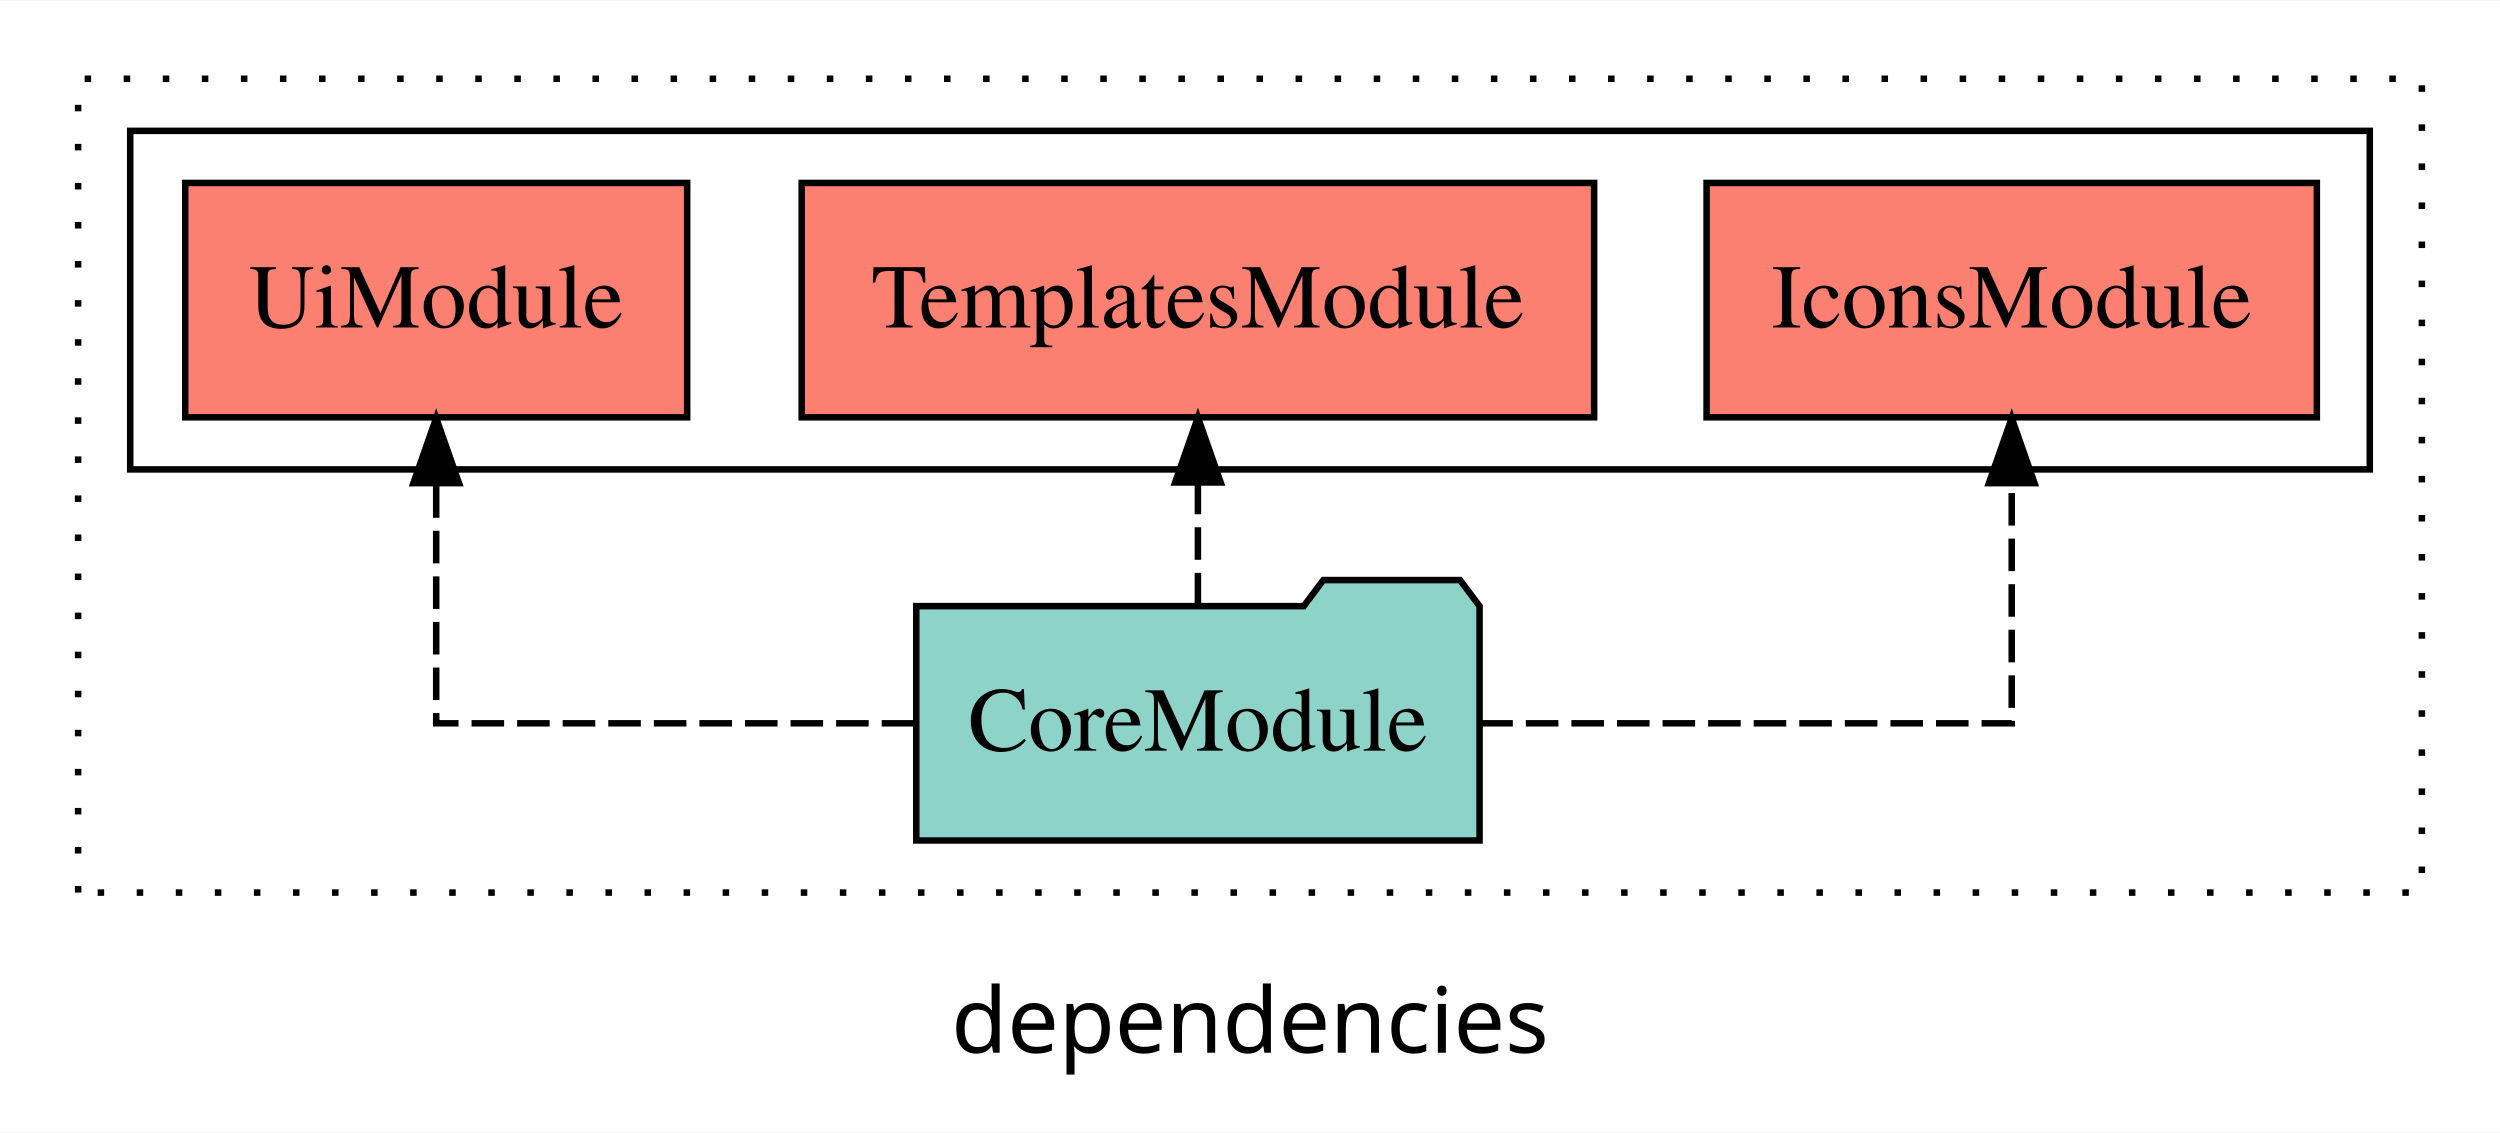
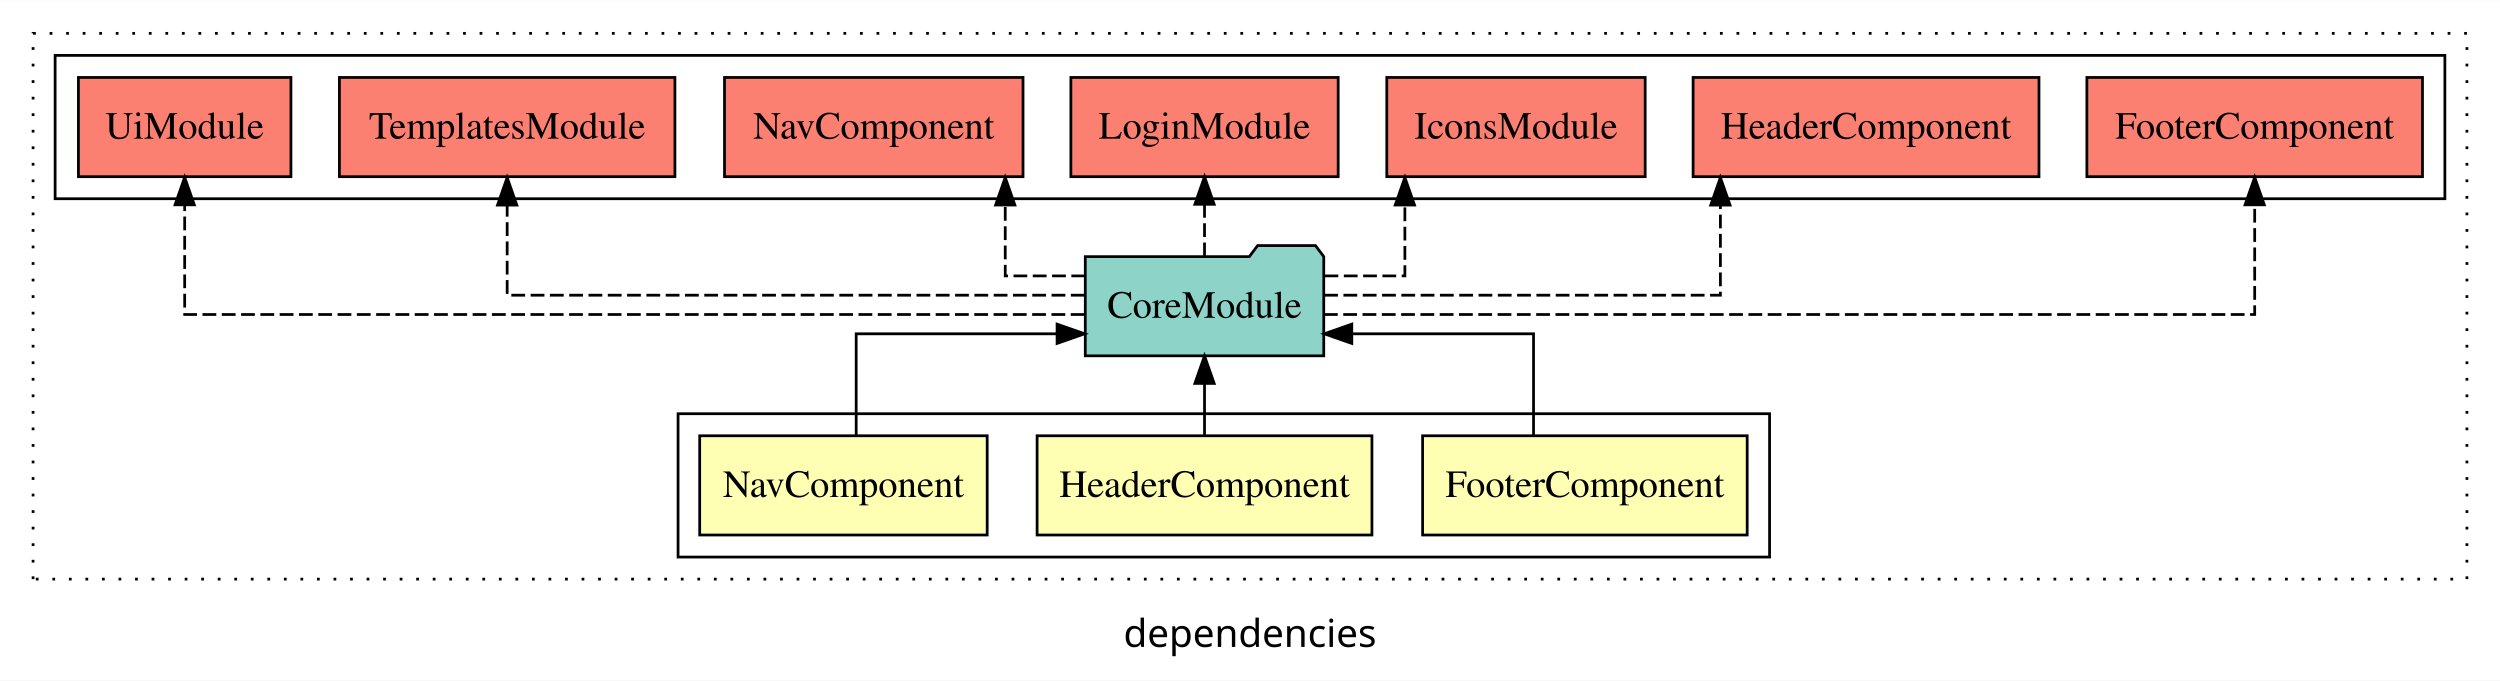
- <svg xmlns="http://www.w3.org/2000/svg" width="384pt" height="174pt" viewBox="0.00 0.00 384.00 173.80">
-   <g id="graph0" class="graph" transform="scale(1 1) rotate(0) translate(4 169.8)">
-     <polygon fill="white" stroke="transparent" points="-4,4 -4,-169.8 380,-169.8 380,4 -4,4" />
-     <text text-anchor="middle" x="188" y="-8.2" font-family="sans-serif" font-size="14.00">dependencies</text>
+ <svg xmlns="http://www.w3.org/2000/svg" width="907pt" height="247pt" viewBox="0.00 0.00 907.00 246.80">
+   <g id="graph0" class="graph" transform="scale(1 1) rotate(0) translate(4 242.8)">
+     <polygon fill="white" stroke="transparent" points="-4,4 -4,-242.8 903,-242.8 903,4 -4,4" />
+     <text text-anchor="middle" x="449.5" y="-8.2" font-family="sans-serif" font-size="14.00">dependencies</text>
    <g id="clust1" class="cluster">
-       <polygon fill="none" stroke="black" stroke-dasharray="1,5" points="8,-32.8 8,-157.8 368,-157.8 368,-32.8 8,-32.8" />
+       <polygon fill="none" stroke="black" stroke-dasharray="1,5" points="8,-32.8 8,-230.8 891,-230.8 891,-32.8 8,-32.8" />
    </g>
-     <g id="clust4" class="cluster">
-       <polygon fill="none" stroke="black" points="16,-97.8 16,-149.8 360,-149.8 360,-97.8 16,-97.8" />
+     <g id="clust2" class="cluster">
+       <polygon fill="none" stroke="black" points="242,-40.8 242,-92.8 638,-92.8 638,-40.8 242,-40.8" />
+     </g>
+     <g id="clust7" class="cluster">
+       <polygon fill="none" stroke="black" points="16,-170.8 16,-222.8 883,-222.8 883,-170.8 16,-170.8" />
    </g>
    <g id="node1" class="node">
-       <polygon fill="#fb8072" stroke="black" points="351.87,-141.8 258.13,-141.8 258.13,-105.8 351.87,-105.8 351.87,-141.8" />
-       <text text-anchor="middle" x="305" y="-119.6" font-family="Times,serif" font-size="14.00">IconsModule </text>
+       <polygon fill="#ffffb3" stroke="black" points="629.88,-84.8 512.12,-84.8 512.12,-48.8 629.88,-48.8 629.88,-84.8" />
+       <text text-anchor="middle" x="571" y="-62.6" font-family="Times,serif" font-size="14.00">FooterComponent</text>
+     </g>
+     <g id="node4" class="node">
+       <polygon fill="#8dd3c7" stroke="black" points="476.26,-149.8 473.26,-153.8 452.26,-153.8 449.26,-149.8 389.74,-149.8 389.74,-113.8 476.26,-113.8 476.26,-149.8" />
+       <text text-anchor="middle" x="433" y="-127.6" font-family="Times,serif" font-size="14.00">CoreModule</text>
+     </g>
+     <g id="edge1" class="edge">
+       <path fill="none" stroke="black" d="M552.37,-84.81C552.37,-100.85 552.37,-121.8 552.37,-121.8 552.37,-121.8 486.43,-121.8 486.43,-121.8" />
+       <polygon fill="black" stroke="black" points="486.43,-118.3 476.43,-121.8 486.43,-125.3 486.43,-118.3" />
    </g>
    <g id="node2" class="node">
-       <polygon fill="#fb8072" stroke="black" points="240.86,-141.8 119.14,-141.8 119.14,-105.8 240.86,-105.8 240.86,-141.8" />
-       <text text-anchor="middle" x="180" y="-119.6" font-family="Times,serif" font-size="14.00">TemplatesModule </text>
+       <polygon fill="#ffffb3" stroke="black" points="493.74,-84.8 372.26,-84.8 372.26,-48.8 493.74,-48.8 493.74,-84.8" />
+       <text text-anchor="middle" x="433" y="-62.6" font-family="Times,serif" font-size="14.00">HeaderComponent</text>
+     </g>
+     <g id="edge2" class="edge">
+       <path fill="none" stroke="black" d="M433,-84.91C433,-84.91 433,-103.79 433,-103.79" />
+       <polygon fill="black" stroke="black" points="429.5,-103.79 433,-113.79 436.5,-103.79 429.5,-103.79" />
    </g>
    <g id="node3" class="node">
-       <polygon fill="#fb8072" stroke="black" points="101.55,-141.8 24.45,-141.8 24.45,-105.8 101.55,-105.8 101.55,-141.8" />
-       <text text-anchor="middle" x="63" y="-119.6" font-family="Times,serif" font-size="14.00">UiModule </text>
-     </g>
-     <g id="node4" class="node">
-       <polygon fill="#8dd3c7" stroke="black" points="223.26,-76.8 220.26,-80.8 199.26,-80.8 196.26,-76.8 136.74,-76.8 136.74,-40.8 223.26,-40.8 223.26,-76.8" />
-       <text text-anchor="middle" x="180" y="-54.6" font-family="Times,serif" font-size="14.00">CoreModule</text>
-     </g>
-     <g id="edge1" class="edge">
-       <path fill="none" stroke="black" stroke-dasharray="5,2" d="M223.37,-58.8C259.47,-58.8 305,-58.8 305,-58.8 305,-58.8 305,-95.69 305,-95.69" />
-       <polygon fill="black" stroke="black" points="301.5,-95.69 305,-105.69 308.5,-95.69 301.5,-95.69" />
-     </g>
-     <g id="edge2" class="edge">
-       <path fill="none" stroke="black" stroke-dasharray="5,2" d="M180,-76.91C180,-76.91 180,-95.79 180,-95.79" />
-       <polygon fill="black" stroke="black" points="176.5,-95.79 180,-105.79 183.5,-95.79 176.5,-95.79" />
+       <polygon fill="#ffffb3" stroke="black" points="354.15,-84.8 249.85,-84.8 249.85,-48.8 354.15,-48.8 354.15,-84.8" />
+       <text text-anchor="middle" x="302" y="-62.6" font-family="Times,serif" font-size="14.00">NavComponent</text>
    </g>
    <g id="edge3" class="edge">
-       <path fill="none" stroke="black" stroke-dasharray="5,2" d="M136.43,-58.8C103.17,-58.8 63,-58.8 63,-58.8 63,-58.8 63,-95.69 63,-95.69" />
-       <polygon fill="black" stroke="black" points="59.5,-95.69 63,-105.69 66.5,-95.69 59.5,-95.69" />
+       <path fill="none" stroke="black" d="M306.62,-84.81C306.62,-100.85 306.62,-121.8 306.62,-121.8 306.62,-121.8 379.51,-121.8 379.51,-121.8" />
+       <polygon fill="black" stroke="black" points="379.51,-125.3 389.51,-121.8 379.51,-118.3 379.51,-125.3" />
+     </g>
+     <g id="node5" class="node">
+       <polygon fill="#fb8072" stroke="black" points="874.88,-214.8 753.12,-214.8 753.12,-178.8 874.88,-178.8 874.88,-214.8" />
+       <text text-anchor="middle" x="814" y="-192.6" font-family="Times,serif" font-size="14.00">FooterComponent </text>
+     </g>
+     <g id="edge4" class="edge">
+       <path fill="none" stroke="black" stroke-dasharray="5,2" d="M476.33,-128.8C576.19,-128.8 814,-128.8 814,-128.8 814,-128.8 814,-168.58 814,-168.58" />
+       <polygon fill="black" stroke="black" points="810.5,-168.58 814,-178.58 817.5,-168.58 810.5,-168.58" />
+     </g>
+     <g id="node6" class="node">
+       <polygon fill="#fb8072" stroke="black" points="735.74,-214.8 610.26,-214.8 610.26,-178.8 735.74,-178.8 735.74,-214.8" />
+       <text text-anchor="middle" x="673" y="-192.6" font-family="Times,serif" font-size="14.00">HeaderComponent </text>
+     </g>
+     <g id="edge5" class="edge">
+       <path fill="none" stroke="black" stroke-dasharray="5,2" d="M476.41,-135.8C531.7,-135.8 620.16,-135.8 620.16,-135.8 620.16,-135.8 620.16,-168.5 620.16,-168.5" />
+       <polygon fill="black" stroke="black" points="616.66,-168.5 620.16,-178.5 623.66,-168.5 616.66,-168.5" />
+     </g>
+     <g id="node7" class="node">
+       <polygon fill="#fb8072" stroke="black" points="592.87,-214.8 499.13,-214.8 499.13,-178.8 592.87,-178.8 592.87,-214.8" />
+       <text text-anchor="middle" x="546" y="-192.6" font-family="Times,serif" font-size="14.00">IconsModule </text>
+     </g>
+     <g id="edge6" class="edge">
+       <path fill="none" stroke="black" stroke-dasharray="5,2" d="M476.54,-142.8C492.02,-142.8 505.69,-142.8 505.69,-142.8 505.69,-142.8 505.69,-168.52 505.69,-168.52" />
+       <polygon fill="black" stroke="black" points="502.19,-168.52 505.69,-178.52 509.19,-168.52 502.19,-168.52" />
+     </g>
+     <g id="node8" class="node">
+       <polygon fill="#fb8072" stroke="black" points="481.49,-214.8 384.51,-214.8 384.51,-178.8 481.49,-178.8 481.49,-214.8" />
+       <text text-anchor="middle" x="433" y="-192.6" font-family="Times,serif" font-size="14.00">LoginModule </text>
+     </g>
+     <g id="edge7" class="edge">
+       <path fill="none" stroke="black" stroke-dasharray="5,2" d="M433,-149.91C433,-149.91 433,-168.79 433,-168.79" />
+       <polygon fill="black" stroke="black" points="429.5,-168.79 433,-178.79 436.5,-168.79 429.5,-168.79" />
+     </g>
+     <g id="node9" class="node">
+       <polygon fill="#fb8072" stroke="black" points="367.15,-214.8 258.85,-214.8 258.85,-178.8 367.15,-178.8 367.15,-214.8" />
+       <text text-anchor="middle" x="313" y="-192.6" font-family="Times,serif" font-size="14.00">NavComponent </text>
+     </g>
+     <g id="edge8" class="edge">
+       <path fill="none" stroke="black" stroke-dasharray="5,2" d="M389.69,-142.8C374.29,-142.8 360.7,-142.8 360.7,-142.8 360.7,-142.8 360.7,-168.52 360.7,-168.52" />
+       <polygon fill="black" stroke="black" points="357.2,-168.52 360.7,-178.52 364.2,-168.52 357.2,-168.52" />
+     </g>
+     <g id="node10" class="node">
+       <polygon fill="#fb8072" stroke="black" points="240.86,-214.8 119.14,-214.8 119.14,-178.8 240.86,-178.8 240.86,-214.8" />
+       <text text-anchor="middle" x="180" y="-192.6" font-family="Times,serif" font-size="14.00">TemplatesModule </text>
+     </g>
+     <g id="edge9" class="edge">
+       <path fill="none" stroke="black" stroke-dasharray="5,2" d="M389.51,-135.8C317.17,-135.8 180,-135.8 180,-135.8 180,-135.8 180,-168.5 180,-168.5" />
+       <polygon fill="black" stroke="black" points="176.5,-168.5 180,-178.5 183.5,-168.5 176.5,-168.5" />
+     </g>
+     <g id="node11" class="node">
+       <polygon fill="#fb8072" stroke="black" points="101.55,-214.8 24.45,-214.8 24.45,-178.8 101.55,-178.8 101.55,-214.8" />
+       <text text-anchor="middle" x="63" y="-192.6" font-family="Times,serif" font-size="14.00">UiModule </text>
+     </g>
+     <g id="edge10" class="edge">
+       <path fill="none" stroke="black" stroke-dasharray="5,2" d="M389.47,-128.8C291.66,-128.8 63,-128.8 63,-128.8 63,-128.8 63,-168.58 63,-168.58" />
+       <polygon fill="black" stroke="black" points="59.5,-168.58 63,-178.58 66.5,-168.58 59.5,-168.58" />
    </g>
  </g>
</svg>
